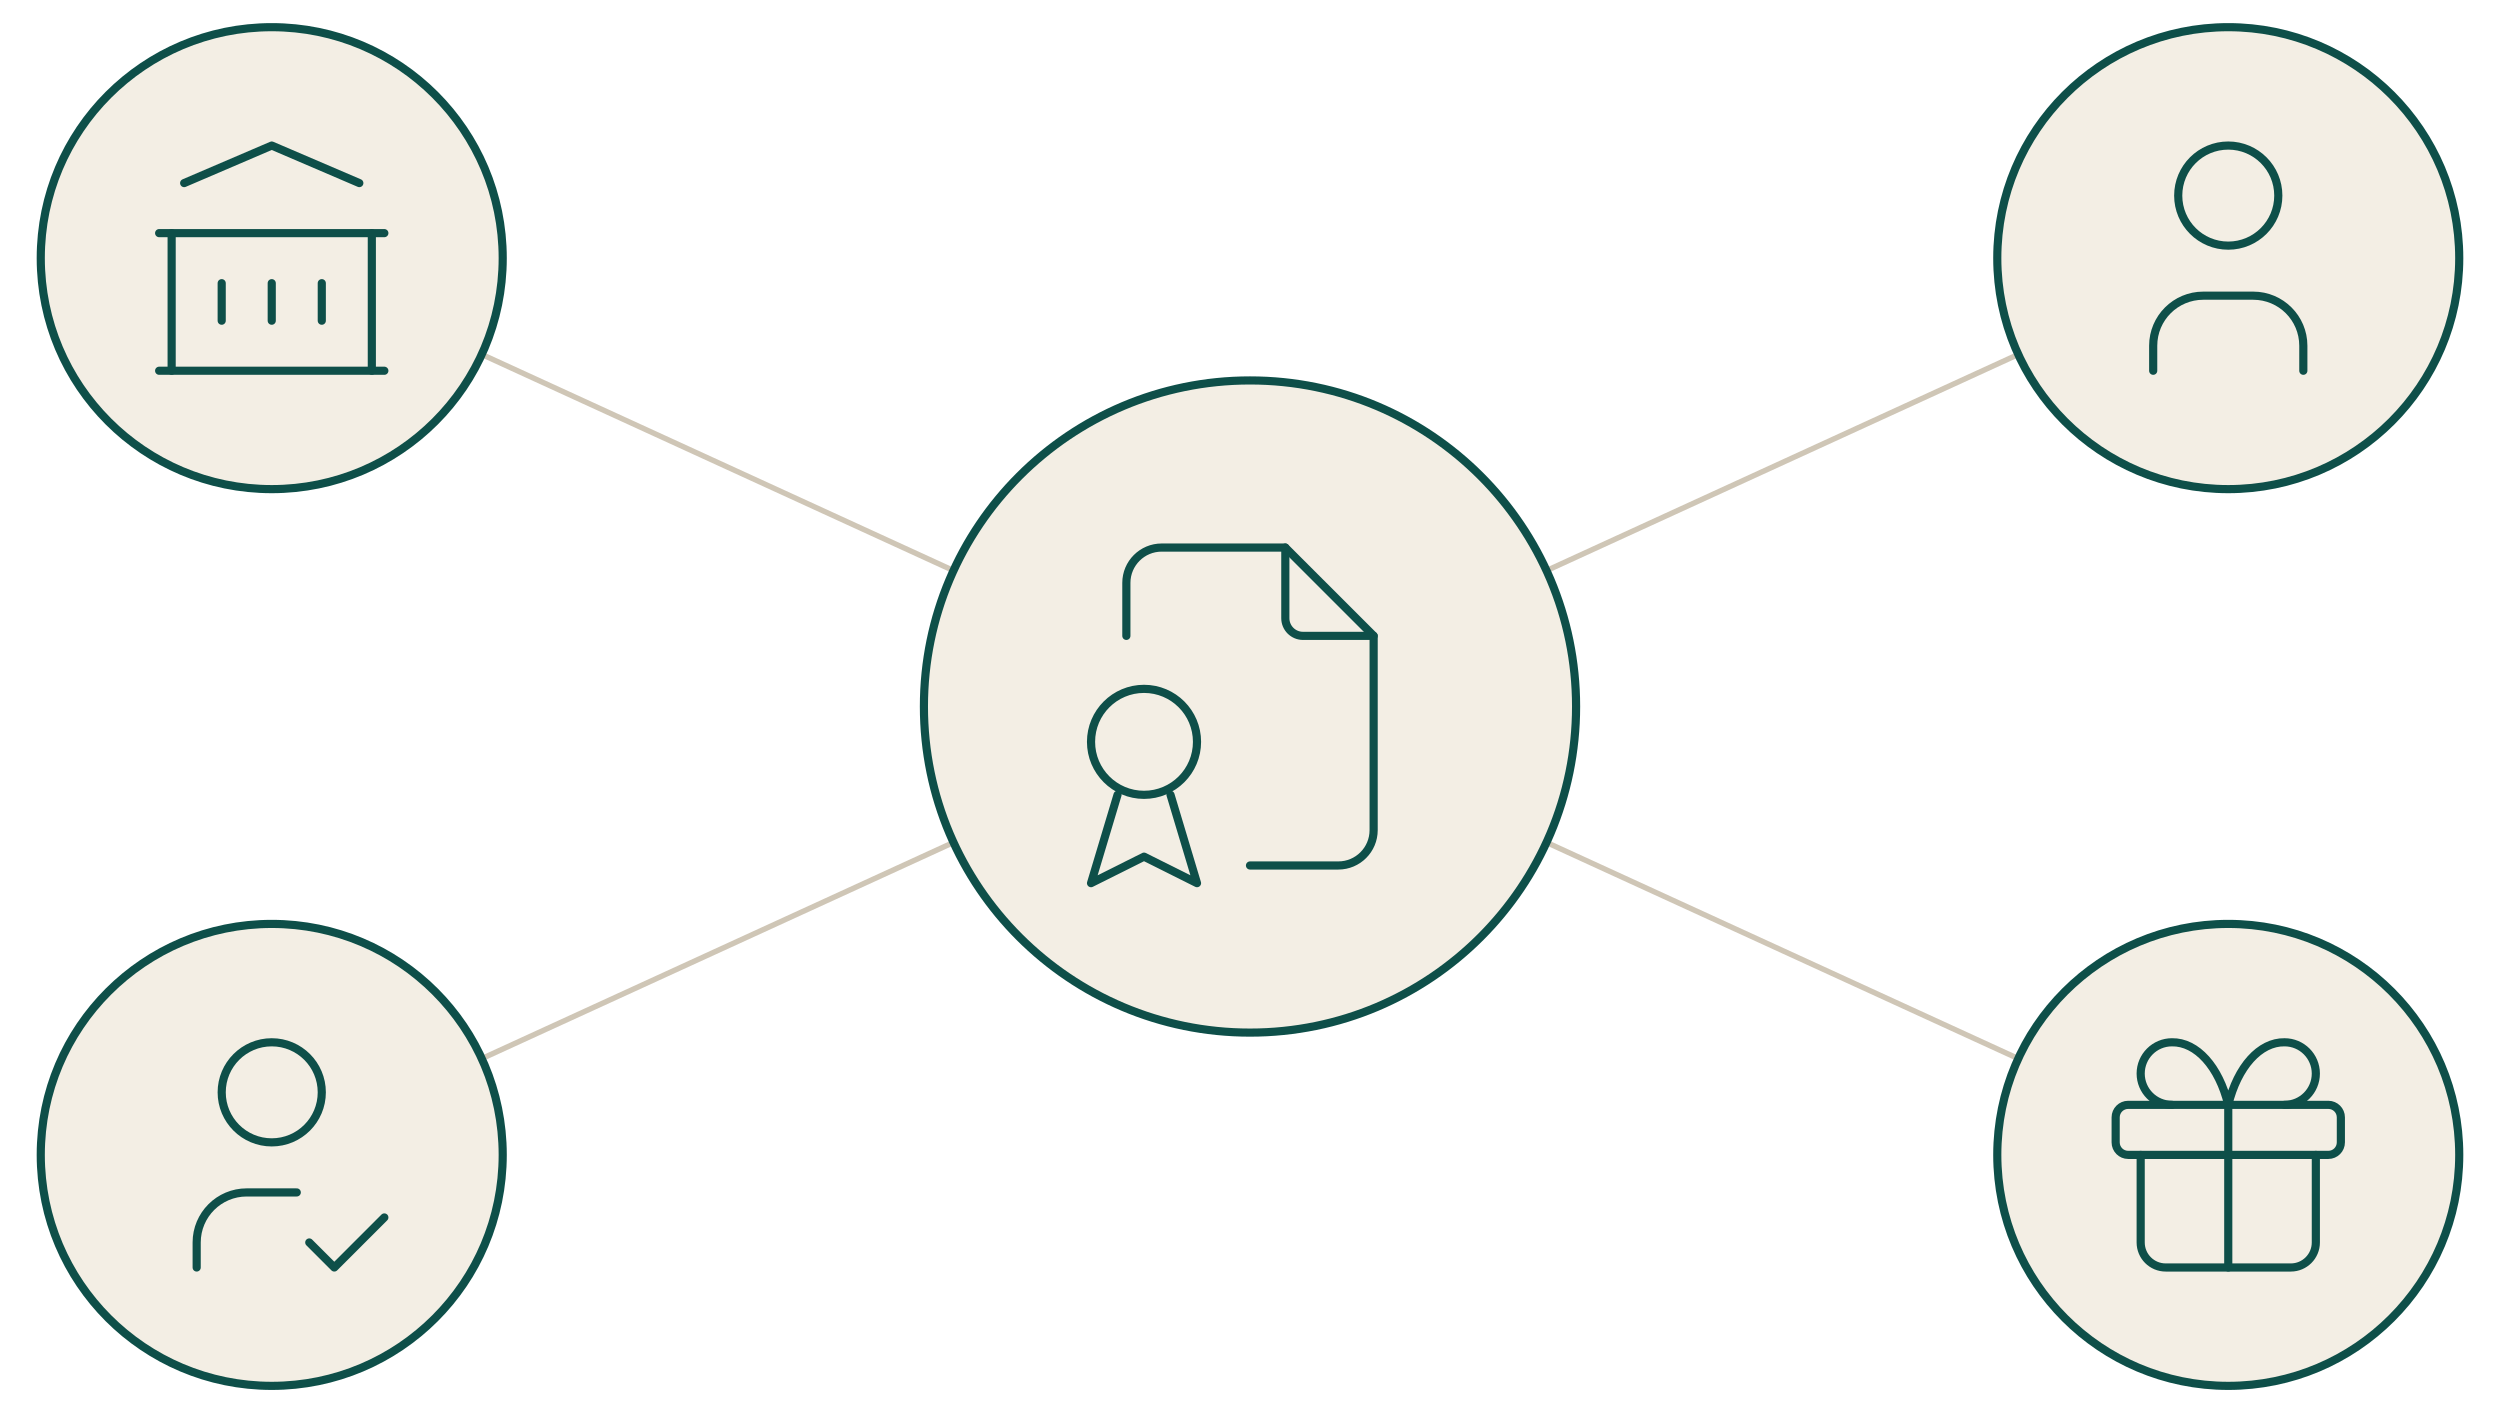
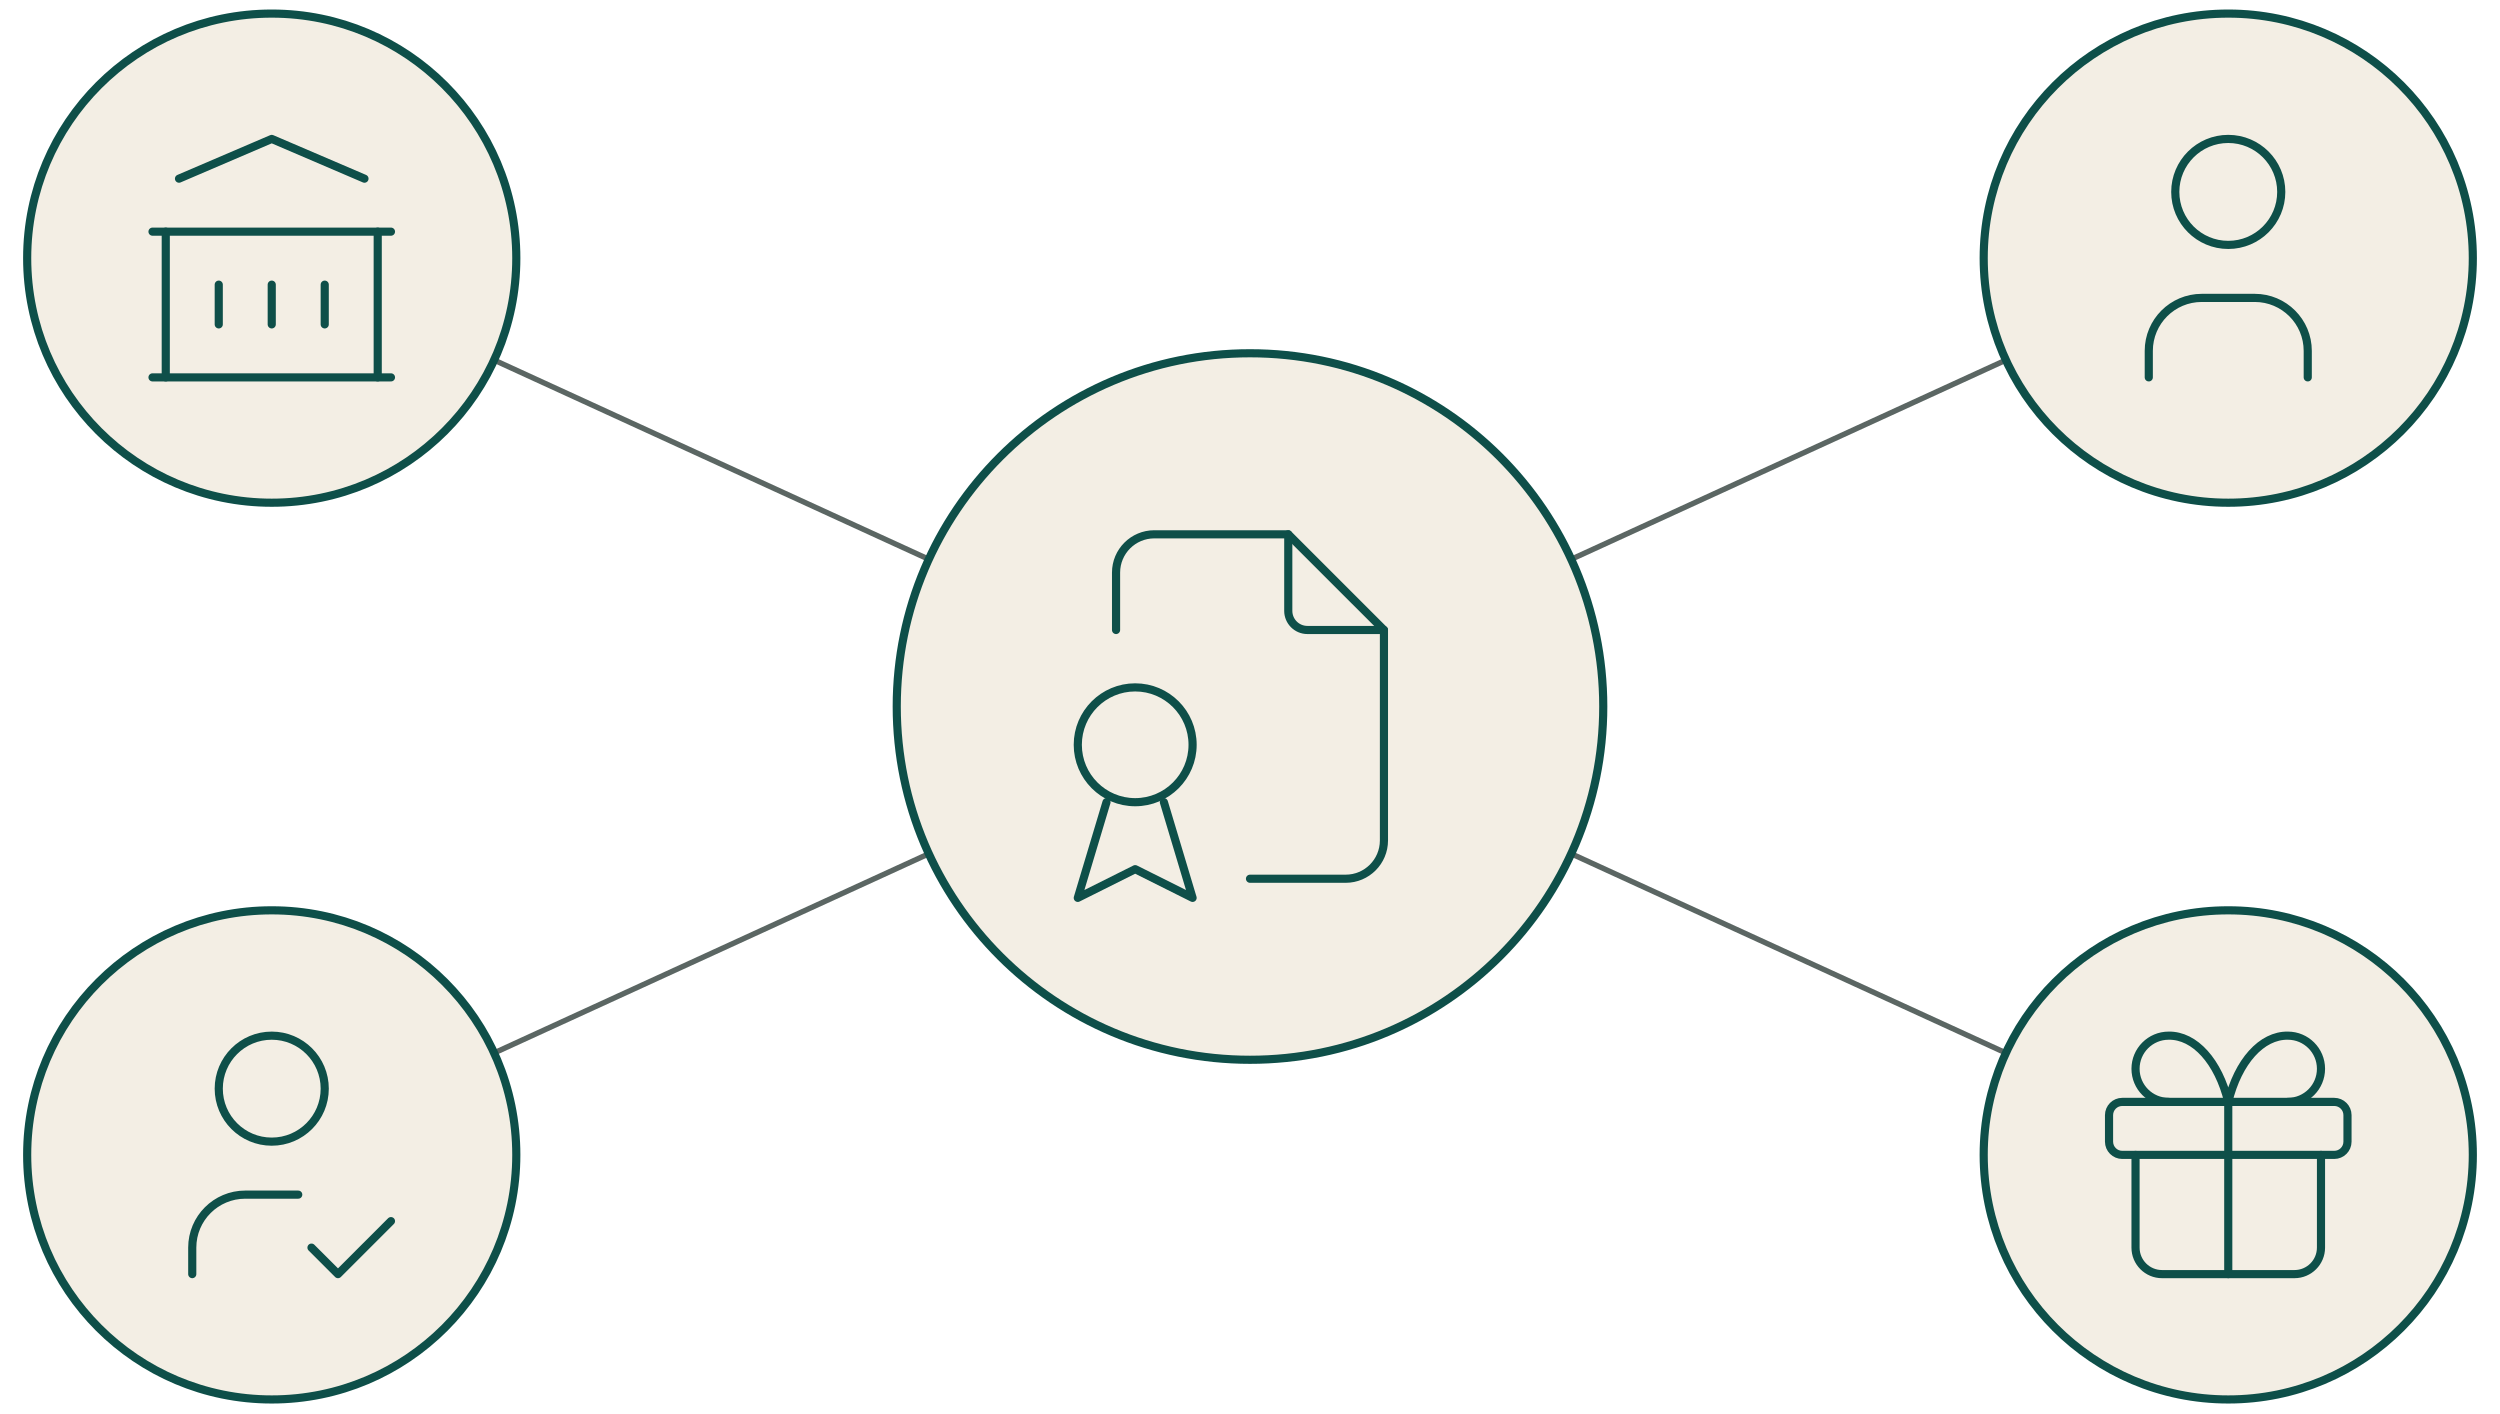
<svg xmlns="http://www.w3.org/2000/svg" viewBox="500 335 920 520" width="920" height="520">
-   <path d="M960 595 L600 430 M960 595 L1320 430 M960 595 L600 760 M960 595 L1320 760" stroke="#CFC6B6" stroke-width="2" fill="none" stroke-linecap="round" />
-   <circle cx="960" cy="595" r="120" fill="#F3EEE4" stroke="#0E4F49" stroke-width="3" />
-   <g transform="translate(882 517) scale(6.5)" fill="none" stroke="#0E4F49" stroke-width="0.462" stroke-linecap="round" stroke-linejoin="round">
+   <path d="M960 595 L600 430 M960 595 L1320 430 M960 595 L600 760 M960 595 L1320 760" stroke="#5B6663" stroke-width="2" fill="none" stroke-linecap="round" />
+   <circle cx="960" cy="595" r="130" fill="#F3EEE4" stroke="#0E4F49" stroke-width="3" />
+   <g transform="translate(875.5 510.5) scale(7.041667)" fill="none" stroke="#0E4F49" stroke-width="0.426" stroke-linecap="round" stroke-linejoin="round">
    <path d="M14 3v4a1 1 0 0 0 1 1h4" />
    <path d="M5 8v-3a2 2 0 0 1 2 -2h7l5 5v11a2 2 0 0 1 -2 2h-5" />
    <path d="M6 14m-3 0a3 3 0 1 0 6 0a3 3 0 1 0 -6 0" />
    <path d="M4.5 17l-1.5 5l3 -1.5l3 1.5l-1.5 -5" />
  </g>
-   <circle cx="600" cy="430" r="85" fill="#F3EEE4" stroke="#0E4F49" stroke-width="3" />
-   <g transform="translate(544.75 374.75) scale(4.604167)" fill="none" stroke="#0E4F49" stroke-width="0.652" stroke-linecap="round" stroke-linejoin="round">
+   <circle cx="600" cy="430" r="90" fill="#F3EEE4" stroke="#0E4F49" stroke-width="3" />
+   <g transform="translate(541.5 371.5) scale(4.875)" fill="none" stroke="#0E4F49" stroke-width="0.615" stroke-linecap="round" stroke-linejoin="round">
    <path d="M3 21l18 0" />
    <path d="M3 10l18 0" />
    <path d="M5 6l7 -3l7 3" />
    <path d="M4 10l0 11" />
    <path d="M20 10l0 11" />
    <path d="M8 14l0 3" />
    <path d="M12 14l0 3" />
    <path d="M16 14l0 3" />
  </g>
-   <circle cx="1320" cy="430" r="85" fill="#F3EEE4" stroke="#0E4F49" stroke-width="3" />
-   <g transform="translate(1264.75 374.75) scale(4.604167)" fill="none" stroke="#0E4F49" stroke-width="0.652" stroke-linecap="round" stroke-linejoin="round">
+   <circle cx="1320" cy="430" r="90" fill="#F3EEE4" stroke="#0E4F49" stroke-width="3" />
+   <g transform="translate(1261.5 371.5) scale(4.875)" fill="none" stroke="#0E4F49" stroke-width="0.615" stroke-linecap="round" stroke-linejoin="round">
    <path d="M8 7a4 4 0 1 0 8 0a4 4 0 0 0 -8 0" />
    <path d="M6 21v-2a4 4 0 0 1 4 -4h4a4 4 0 0 1 4 4v2" />
  </g>
-   <circle cx="600" cy="760" r="85" fill="#F3EEE4" stroke="#0E4F49" stroke-width="3" />
-   <g transform="translate(544.75 704.75) scale(4.604167)" fill="none" stroke="#0E4F49" stroke-width="0.652" stroke-linecap="round" stroke-linejoin="round">
+   <circle cx="600" cy="760" r="90" fill="#F3EEE4" stroke="#0E4F49" stroke-width="3" />
+   <g transform="translate(541.5 701.5) scale(4.875)" fill="none" stroke="#0E4F49" stroke-width="0.615" stroke-linecap="round" stroke-linejoin="round">
    <path d="M8 7a4 4 0 1 0 8 0a4 4 0 0 0 -8 0" />
    <path d="M6 21v-2a4 4 0 0 1 4 -4h4" />
    <path d="M15 19l2 2l4 -4" />
  </g>
-   <circle cx="1320" cy="760" r="85" fill="#F3EEE4" stroke="#0E4F49" stroke-width="3" />
-   <g transform="translate(1264.75 704.75) scale(4.604167)" fill="none" stroke="#0E4F49" stroke-width="0.652" stroke-linecap="round" stroke-linejoin="round">
+   <circle cx="1320" cy="760" r="90" fill="#F3EEE4" stroke="#0E4F49" stroke-width="3" />
+   <g transform="translate(1261.5 701.5) scale(4.875)" fill="none" stroke="#0E4F49" stroke-width="0.615" stroke-linecap="round" stroke-linejoin="round">
    <path d="M3 8m0 1a1 1 0 0 1 1 -1h16a1 1 0 0 1 1 1v2a1 1 0 0 1 -1 1h-16a1 1 0 0 1 -1 -1z" />
    <path d="M12 8l0 13" />
    <path d="M19 12v7a2 2 0 0 1 -2 2h-10a2 2 0 0 1 -2 -2v-7" />
    <path d="M7.5 8a2.5 2.5 0 0 1 0 -5a4.8 8 0 0 1 4.5 5a4.8 8 0 0 1 4.5 -5a2.5 2.5 0 0 1 0 5" />
  </g>
</svg>
